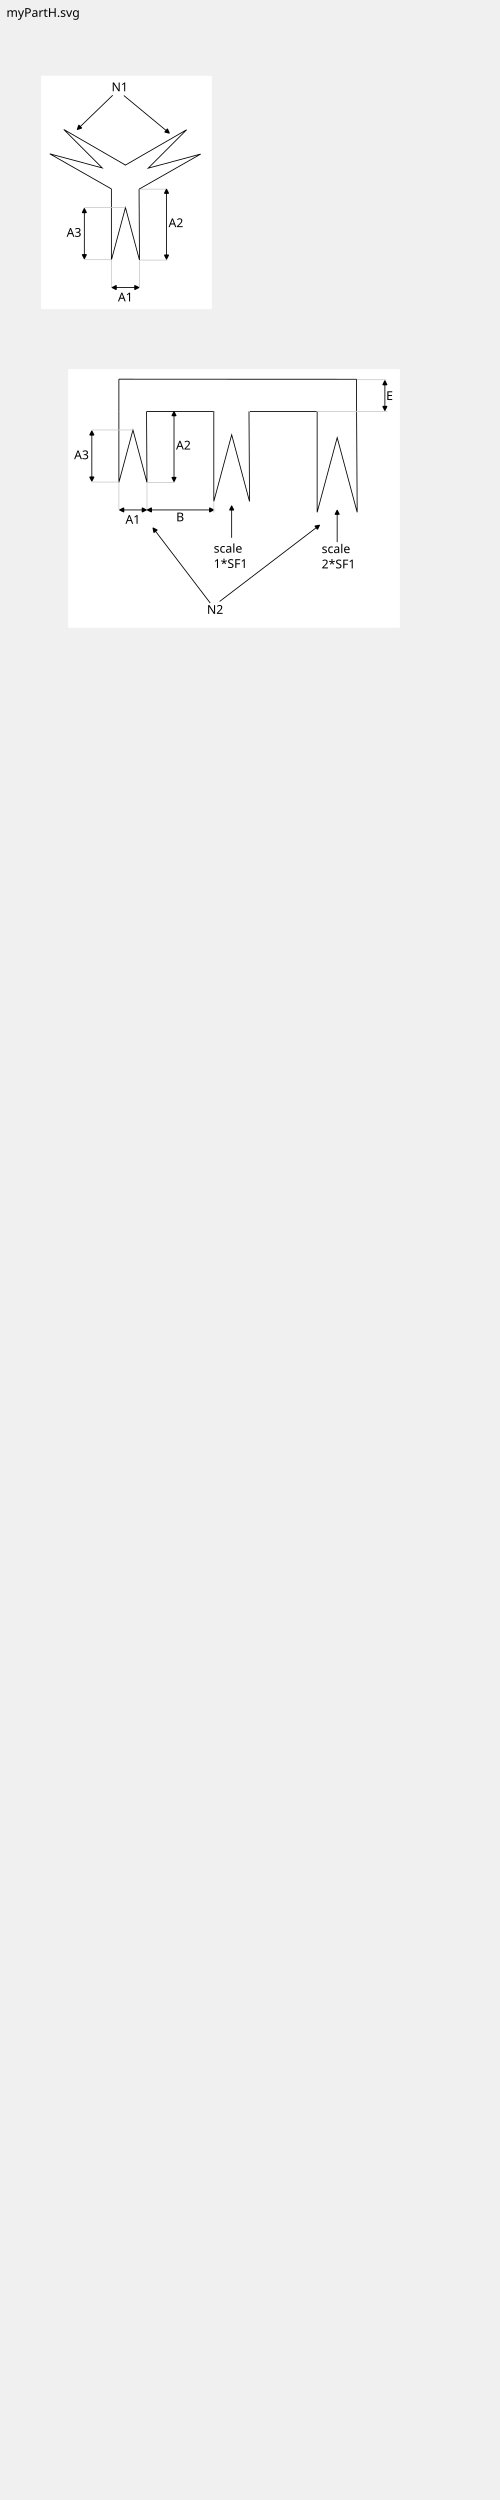
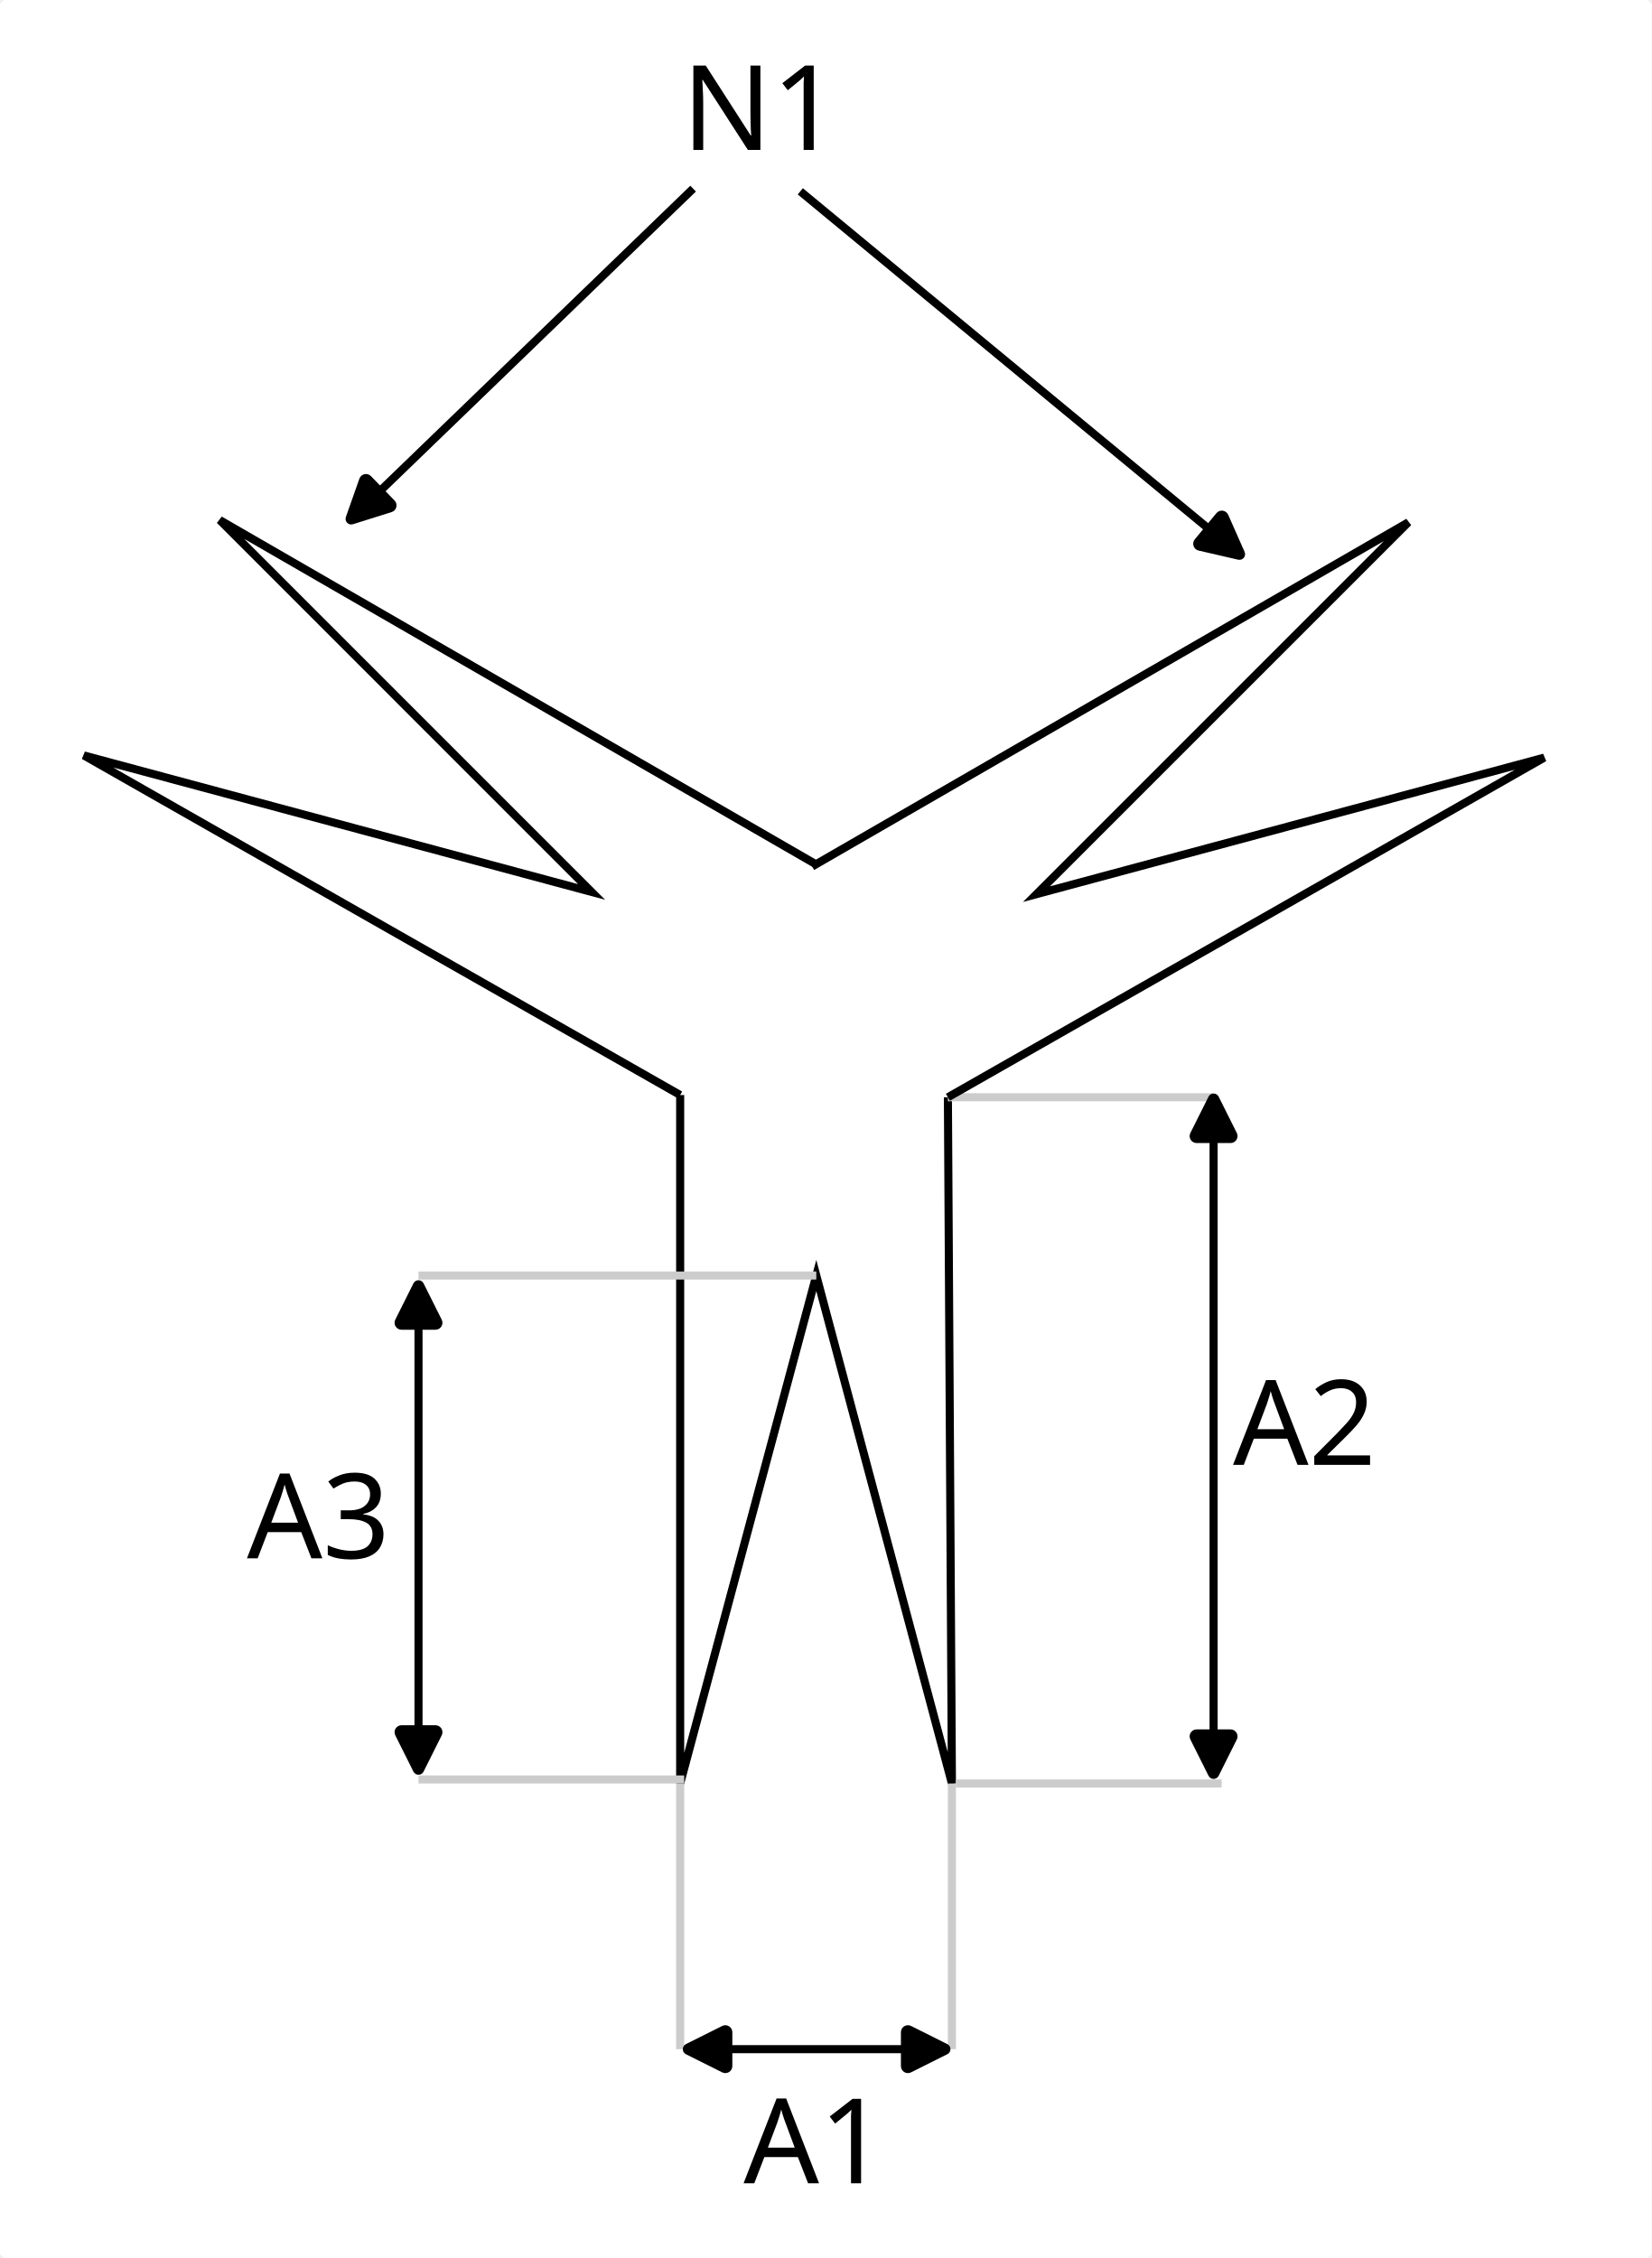
- <svg xmlns="http://www.w3.org/2000/svg" width="600" height="3000" viewBox="0 0 158.75 793.75" version="1.1" id="svg1">
+ <svg xmlns="http://www.w3.org/2000/svg" width="204.841" height="280.067" viewBox="0 0 54.198 74.101" version="1.1" id="svg1">
  <defs id="defs1">
-     <rect x="467.388" y="534.013" width="32.798" height="39.383" id="rect6" />
    <rect x="125.877" y="96.511" width="69.552" height="38.511" id="rect13" />
-     <rect x="248.82" y="719.465" width="43.596" height="38.659" id="rect12" />
-     <marker style="overflow:visible" id="marker12" refX="0" refY="0" orient="auto-start-reverse" markerWidth="1" markerHeight="1" viewBox="0 0 1 1" preserveAspectRatio="xMidYMid">
-       <path transform="scale(0.7)" d="m -0.211,-4.106 6.422,3.211 a 1,1 90 0 1 0,1.789 L -0.211,4.106 A 1.236,1.236 31.717 0 1 -2,3 v -6 a 1.236,1.236 148.283 0 1 1.789,-1.106 z" style="fill:context-stroke;fill-rule:evenodd;stroke:none" id="path12" />
-     </marker>
-     <rect x="243.344" y="666.162" width="82.16" height="39.772" id="rect11" />
-     <rect x="193.337" y="645.317" width="35.785" height="28.538" id="rect10" />
    <rect x="284.527" y="287.98" width="31.916" height="30.2" id="rect5" />
    <rect x="266.632" y="246.731" width="38.136" height="22.3" id="rect4" />
    <rect x="245.721" y="280.35" width="34.265" height="31.189" id="rect3" />
    <marker style="overflow:visible" id="RoundedArrow" refX="0" refY="0" orient="auto-start-reverse" markerWidth="1" markerHeight="1" viewBox="0 0 1 1" preserveAspectRatio="xMidYMid">
      <path transform="scale(0.7)" d="m -0.211,-4.106 6.422,3.211 a 1,1 90 0 1 0,1.789 L -0.211,4.106 A 1.236,1.236 31.717 0 1 -2,3 v -6 a 1.236,1.236 148.283 0 1 1.789,-1.106 z" style="fill:context-stroke;fill-rule:evenodd;stroke:none" id="path8" />
    </marker>
-     <rect x="7.744" y="7.286" width="204.176" height="53.976" id="rect1" />
    <marker style="overflow:visible" id="RoundedArrow-2" refX="0" refY="0" orient="auto-start-reverse" markerWidth="1" markerHeight="1" viewBox="0 0 1 1" preserveAspectRatio="xMidYMid">
      <path transform="scale(0.7)" d="m -0.211,-4.106 6.422,3.211 a 1,1 90 0 1 0,1.789 L -0.211,4.106 A 1.236,1.236 31.717 0 1 -2,3 v -6 a 1.236,1.236 148.283 0 1 1.789,-1.106 z" style="fill:context-stroke;fill-rule:evenodd;stroke:none" id="path8-6" />
    </marker>
    <marker style="overflow:visible" id="RoundedArrow-2-8" refX="0" refY="0" orient="auto-start-reverse" markerWidth="1" markerHeight="1" viewBox="0 0 1 1" preserveAspectRatio="xMidYMid">
      <path transform="scale(0.7)" d="m -0.211,-4.106 6.422,3.211 a 1,1 90 0 1 0,1.789 L -0.211,4.106 A 1.236,1.236 31.717 0 1 -2,3 v -6 a 1.236,1.236 148.283 0 1 1.789,-1.106 z" style="fill:context-stroke;fill-rule:evenodd;stroke:none" id="path8-6-9" />
-     </marker>
-     <marker style="overflow:visible" id="RoundedArrow-1" refX="0" refY="0" orient="auto-start-reverse" markerWidth="1" markerHeight="1" viewBox="0 0 1 1" preserveAspectRatio="xMidYMid">
-       <path transform="scale(0.7)" d="m -0.211,-4.106 6.422,3.211 a 1,1 90 0 1 0,1.789 L -0.211,4.106 A 1.236,1.236 31.717 0 1 -2,3 v -6 a 1.236,1.236 148.283 0 1 1.789,-1.106 z" style="fill:context-stroke;fill-rule:evenodd;stroke:none" id="path8-0" />
-     </marker>
-     <marker style="overflow:visible" id="RoundedArrow-2-3" refX="0" refY="0" orient="auto-start-reverse" markerWidth="1" markerHeight="1" viewBox="0 0 1 1" preserveAspectRatio="xMidYMid">
-       <path transform="scale(0.7)" d="m -0.211,-4.106 6.422,3.211 a 1,1 90 0 1 0,1.789 L -0.211,4.106 A 1.236,1.236 31.717 0 1 -2,3 v -6 a 1.236,1.236 148.283 0 1 1.789,-1.106 z" style="fill:context-stroke;fill-rule:evenodd;stroke:none" id="path8-6-2" />
-     </marker>
-     <marker style="overflow:visible" id="RoundedArrow-2-8-6" refX="0" refY="0" orient="auto-start-reverse" markerWidth="1" markerHeight="1" viewBox="0 0 1 1" preserveAspectRatio="xMidYMid">
-       <path transform="scale(0.7)" d="m -0.211,-4.106 6.422,3.211 a 1,1 90 0 1 0,1.789 L -0.211,4.106 A 1.236,1.236 31.717 0 1 -2,3 v -6 a 1.236,1.236 148.283 0 1 1.789,-1.106 z" style="fill:context-stroke;fill-rule:evenodd;stroke:none" id="path8-6-9-1" />
-     </marker>
-     <rect x="245.721" y="280.35" width="34.265" height="31.189" id="rect3-5" />
-     <rect x="266.632" y="246.731" width="38.136" height="22.3" id="rect4-4" />
-     <rect x="284.527" y="287.98" width="31.916" height="30.2" id="rect5-7" />
-     <marker style="overflow:visible" id="RoundedArrow-1-6" refX="0" refY="0" orient="auto-start-reverse" markerWidth="1" markerHeight="1" viewBox="0 0 1 1" preserveAspectRatio="xMidYMid">
-       <path transform="scale(0.7)" d="m -0.211,-4.106 6.422,3.211 a 1,1 90 0 1 0,1.789 L -0.211,4.106 A 1.236,1.236 31.717 0 1 -2,3 v -6 a 1.236,1.236 148.283 0 1 1.789,-1.106 z" style="fill:context-stroke;fill-rule:evenodd;stroke:none" id="path8-0-6" />
-     </marker>
-     <rect x="243.344" y="666.162" width="82.16" height="39.772" id="rect11-2" />
-     <marker style="overflow:visible" id="marker12-6" refX="0" refY="0" orient="auto-start-reverse" markerWidth="1" markerHeight="1" viewBox="0 0 1 1" preserveAspectRatio="xMidYMid">
-       <path transform="scale(0.7)" d="m -0.211,-4.106 6.422,3.211 a 1,1 90 0 1 0,1.789 L -0.211,4.106 A 1.236,1.236 31.717 0 1 -2,3 v -6 a 1.236,1.236 148.283 0 1 1.789,-1.106 z" style="fill:context-stroke;fill-rule:evenodd;stroke:none" id="path12-1" />
-     </marker>
-     <marker style="overflow:visible" id="marker12-0" refX="0" refY="0" orient="auto-start-reverse" markerWidth="1" markerHeight="1" viewBox="0 0 1 1" preserveAspectRatio="xMidYMid">
-       <path transform="scale(0.7)" d="m -0.211,-4.106 6.422,3.211 a 1,1 90 0 1 0,1.789 L -0.211,4.106 A 1.236,1.236 31.717 0 1 -2,3 v -6 a 1.236,1.236 148.283 0 1 1.789,-1.106 z" style="fill:context-stroke;fill-rule:evenodd;stroke:none" id="path12-9" />
-     </marker>
-     <marker style="overflow:visible" id="marker12-0-1" refX="0" refY="0" orient="auto-start-reverse" markerWidth="1" markerHeight="1" viewBox="0 0 1 1" preserveAspectRatio="xMidYMid">
-       <path transform="scale(0.7)" d="m -0.211,-4.106 6.422,3.211 a 1,1 90 0 1 0,1.789 L -0.211,4.106 A 1.236,1.236 31.717 0 1 -2,3 v -6 a 1.236,1.236 148.283 0 1 1.789,-1.106 z" style="fill:context-stroke;fill-rule:evenodd;stroke:none" id="path12-9-5" />
    </marker>
    <marker style="overflow:visible" id="marker12-0-1-7" refX="0" refY="0" orient="auto-start-reverse" markerWidth="1" markerHeight="1" viewBox="0 0 1 1" preserveAspectRatio="xMidYMid">
      <path transform="scale(0.7)" d="m -0.211,-4.106 6.422,3.211 a 1,1 90 0 1 0,1.789 L -0.211,4.106 A 1.236,1.236 31.717 0 1 -2,3 v -6 a 1.236,1.236 148.283 0 1 1.789,-1.106 z" style="fill:context-stroke;fill-rule:evenodd;stroke:none" id="path12-9-5-3" />
    </marker>
    <marker style="overflow:visible" id="marker12-0-1-7-9" refX="0" refY="0" orient="auto-start-reverse" markerWidth="1" markerHeight="1" viewBox="0 0 1 1" preserveAspectRatio="xMidYMid">
      <path transform="scale(0.7)" d="m -0.211,-4.106 6.422,3.211 a 1,1 90 0 1 0,1.789 L -0.211,4.106 A 1.236,1.236 31.717 0 1 -2,3 v -6 a 1.236,1.236 148.283 0 1 1.789,-1.106 z" style="fill:context-stroke;fill-rule:evenodd;stroke:none" id="path12-9-5-3-4" />
    </marker>
-     <marker style="overflow:visible" id="RoundedArrow-1-62" refX="0" refY="0" orient="auto-start-reverse" markerWidth="1" markerHeight="1" viewBox="0 0 1 1" preserveAspectRatio="xMidYMid">
-       <path transform="scale(0.7)" d="m -0.211,-4.106 6.422,3.211 a 1,1 90 0 1 0,1.789 L -0.211,4.106 A 1.236,1.236 31.717 0 1 -2,3 v -6 a 1.236,1.236 148.283 0 1 1.789,-1.106 z" style="fill:context-stroke;fill-rule:evenodd;stroke:none" id="path8-0-9" />
-     </marker>
  </defs>
-   <g id="layer1">
-     <rect style="fill:#ffffff;stroke:#ffffff;stroke-width:0.265;stroke-linejoin:bevel" id="rect2" width="105.057" height="81.832" x="21.808" y="117.334" />
+   <g id="layer1" transform="translate(-13.04426,-24.04816)">
    <rect style="fill:#ffffff;stroke:#ffffff;stroke-width:0.265;stroke-linejoin:bevel" id="rect14" width="53.933" height="73.836" x="13.177" y="24.181" />
-     <text xml:space="preserve" transform="scale(0.2645833)" id="text1" style="font-size:14.667px;line-height:1.25;font-family:sans-serif;white-space:pre;shape-inside:url(#rect1);display:inline">
-       <tspan x="7.744" y="20.262" id="tspan16">myPartH.svg</tspan>
-     </text>
    <path style="fill:none;stroke:#000000;stroke-width:0.265px;stroke-linecap:butt;stroke-linejoin:miter;stroke-opacity:1" d="M 35.365,59.984 V 82.577 l 4.467,-16.67 4.451,16.67 -0.132,-22.52" id="path1" />
    <path style="fill:none;stroke:#cccccc;stroke-width:0.265px;stroke-linecap:butt;stroke-linejoin:miter;stroke-opacity:1" d="m 35.365,82.577 v 8.719" id="path2" />
    <path style="fill:none;stroke:#cccccc;stroke-width:0.265px;stroke-linecap:butt;stroke-linejoin:miter;stroke-opacity:1" d="m 44.283,82.577 v 8.719" id="path2-2" />
    <path style="fill:none;stroke:#000000;stroke-width:0.265;stroke-linecap:butt;stroke-linejoin:miter;stroke-opacity:1;marker-start:url(#RoundedArrow);marker-end:url(#RoundedArrow)" d="m 36.706,91.296 6.274,-3e-6" id="path3" />
    <path style="fill:none;stroke:#cccccc;stroke-width:0.265px;stroke-linecap:butt;stroke-linejoin:miter;stroke-opacity:1" d="m 44.415,82.577 h 8.719" id="path2-2-7" />
    <path style="fill:none;stroke:#cccccc;stroke-width:0.265px;stroke-linecap:butt;stroke-linejoin:miter;stroke-opacity:1" d="m 44.151,60.057 h 8.719" id="path2-2-7-6" />
    <path style="fill:none;stroke:#000000;stroke-width:0.265;stroke-linecap:butt;stroke-linejoin:miter;stroke-opacity:1;marker-start:url(#RoundedArrow-2);marker-end:url(#RoundedArrow-2)" d="m 52.87,61.189 3e-6,19.984" id="path3-7" />
    <path style="fill:none;stroke:#cccccc;stroke-width:0.265px;stroke-linecap:butt;stroke-linejoin:miter;stroke-opacity:1" d="m 26.778,82.445 h 8.719" id="path2-2-7-2" />
    <path style="fill:none;stroke:#cccccc;stroke-width:0.265px;stroke-linecap:butt;stroke-linejoin:miter;stroke-opacity:1" d="M 26.778,65.907 H 39.832" id="path2-2-7-6-9" />
    <path style="fill:none;stroke:#000000;stroke-width:0.265;stroke-linecap:butt;stroke-linejoin:miter;stroke-opacity:1;marker-start:url(#RoundedArrow-2-8);marker-end:url(#RoundedArrow-2-8)" d="m 26.778,67.316 3e-6,13.72" id="path3-7-6" />
    <text xml:space="preserve" transform="matrix(0.2645833,0,0,0.2645833,-27.56827,18.08785)" id="text3" style="font-size:14.667px;line-height:1.25;font-family:sans-serif;white-space:pre;shape-inside:url(#rect3);display:inline">
-       <tspan x="245.721" y="293.326" id="tspan17">A1</tspan>
+       <tspan x="245.721" y="293.326" id="tspan1">A1</tspan>
    </text>
    <text xml:space="preserve" transform="matrix(0.2645833,0,0,0.2645833,-17.03824,3.40744)" id="text4" style="font-size:14.667px;line-height:1.25;font-family:sans-serif;white-space:pre;shape-inside:url(#rect4);display:inline">
-       <tspan x="266.631" y="259.707" id="tspan18">A2</tspan>
+       <tspan x="266.631" y="259.707" id="tspan2">A2</tspan>
    </text>
    <text xml:space="preserve" transform="matrix(0.2645833,0,0,0.2645833,-54.13338,-4.439443)" id="text5" style="font-size:14.667px;line-height:1.25;font-family:sans-serif;white-space:pre;shape-inside:url(#rect5);display:inline">
-       <tspan x="284.527" y="300.957" id="tspan19">A3</tspan>
+       <tspan x="284.527" y="300.957" id="tspan3">A3</tspan>
    </text>
    <path style="fill:none;stroke:#000000;stroke-width:0.265px;stroke-linecap:butt;stroke-linejoin:miter;stroke-opacity:1" d="M 39.821,52.412 20.255,41.115 32.458,53.319 15.796,48.839 35.365,59.984" id="path1-3" />
    <path style="fill:none;stroke:#000000;stroke-width:0.265px;stroke-linecap:butt;stroke-linejoin:miter;stroke-opacity:1" d="M 39.695,52.484 59.261,41.188 47.058,53.391 63.72,48.911 44.151,60.057" id="path1-3-7" />
-     <path style="fill:none;stroke:#000000;stroke-width:0.265px;stroke-linecap:butt;stroke-linejoin:miter;stroke-opacity:1" d="m 37.744,130.594 v 22.593 l 4.467,-16.67 4.451,16.67 -0.132,-22.52" id="path4" />
-     <path style="fill:none;stroke:#cccccc;stroke-width:0.265px;stroke-linecap:butt;stroke-linejoin:miter;stroke-opacity:1" d="m 37.744,153.187 v 8.719" id="path5" />
-     <path style="fill:none;stroke:#cccccc;stroke-width:0.265px;stroke-linecap:butt;stroke-linejoin:miter;stroke-opacity:1" d="m 46.662,153.187 v 8.719" id="path2-2-5" />
-     <path style="fill:none;stroke:#000000;stroke-width:0.265;stroke-linecap:butt;stroke-linejoin:miter;stroke-opacity:1;marker-start:url(#RoundedArrow-1);marker-end:url(#RoundedArrow-1)" d="m 39.085,161.906 6.274,-1e-5" id="path6" />
-     <path style="fill:none;stroke:#cccccc;stroke-width:0.265px;stroke-linecap:butt;stroke-linejoin:miter;stroke-opacity:1" d="m 46.794,153.187 h 8.719" id="path2-2-7-69" />
-     <path style="fill:none;stroke:#cccccc;stroke-width:0.265px;stroke-linecap:butt;stroke-linejoin:miter;stroke-opacity:1" d="m 46.53,130.666 h 8.719" id="path2-2-7-6-3" />
-     <path style="fill:none;stroke:#000000;stroke-width:0.265;stroke-linecap:butt;stroke-linejoin:miter;stroke-opacity:1;marker-start:url(#RoundedArrow-2-3);marker-end:url(#RoundedArrow-2-3)" d="m 55.249,131.798 3e-6,19.984" id="path3-7-7" />
-     <path style="fill:none;stroke:#cccccc;stroke-width:0.265px;stroke-linecap:butt;stroke-linejoin:miter;stroke-opacity:1" d="m 29.157,153.054 h 8.719" id="path2-2-7-2-4" />
-     <path style="fill:none;stroke:#cccccc;stroke-width:0.265px;stroke-linecap:butt;stroke-linejoin:miter;stroke-opacity:1" d="M 29.157,136.517 H 42.211" id="path2-2-7-6-9-5" />
-     <path style="fill:none;stroke:#000000;stroke-width:0.265;stroke-linecap:butt;stroke-linejoin:miter;stroke-opacity:1;marker-start:url(#RoundedArrow-2-8-6);marker-end:url(#RoundedArrow-2-8-6)" d="m 29.157,137.925 3e-6,13.72" id="path3-7-6-2" />
-     <text xml:space="preserve" transform="matrix(0.2645833,0,0,0.2645833,-25.18921,88.69728)" id="text3-5" style="font-size:14.667px;line-height:1.25;font-family:sans-serif;white-space:pre;shape-inside:url(#rect3-5);display:inline">
-       <tspan x="245.721" y="293.326" id="tspan20">A1</tspan>
-     </text>
-     <text xml:space="preserve" transform="matrix(0.2645833,0,0,0.2645833,-14.65917,74.01687)" id="text4-7" style="font-size:14.667px;line-height:1.25;font-family:sans-serif;white-space:pre;shape-inside:url(#rect4-4);display:inline">
-       <tspan x="266.631" y="259.707" id="tspan21">A2</tspan>
-     </text>
-     <text xml:space="preserve" transform="matrix(0.2645833,0,0,0.2645833,-51.75431,66.16999)" id="text5-4" style="font-size:14.667px;line-height:1.25;font-family:sans-serif;white-space:pre;shape-inside:url(#rect5-7);display:inline">
-       <tspan x="284.527" y="300.957" id="tspan22">A3</tspan>
-     </text>
-     <path style="fill:none;stroke:#000000;stroke-width:0.265px;stroke-linecap:butt;stroke-linejoin:miter;stroke-opacity:1" d="M 46.53,130.666 H 67.728" id="path7" />
-     <path style="fill:none;stroke:#000000;stroke-width:0.265px;stroke-linecap:butt;stroke-linejoin:miter;stroke-opacity:1" d="m 67.883,130.521 v 28.683 l 5.678,-21.163 5.659,21.163 -0.168,-28.591" id="path4-8" />
-     <path style="fill:none;stroke:#000000;stroke-width:0.265px;stroke-linecap:butt;stroke-linejoin:miter;stroke-opacity:1" d="M 79.352,130.653 H 100.55" id="path7-4" />
-     <path style="fill:none;stroke:#000000;stroke-width:0.265px;stroke-linecap:butt;stroke-linejoin:miter;stroke-opacity:1" d="m 100.693,130.515 v 32.143 l 6.367,-23.717 6.345,23.717 -0.189,-32.04" id="path4-8-9" />
-     <path style="fill:none;stroke:#000000;stroke-width:0.265px;stroke-linecap:butt;stroke-linejoin:miter;stroke-opacity:1" d="M 37.744,130.594 V 120.389" id="path9" />
-     <path style="fill:none;stroke:#000000;stroke-width:0.265px;stroke-linecap:butt;stroke-linejoin:miter;stroke-opacity:1" d="M 113.215,130.618 V 120.413" id="path9-8" />
-     <path style="fill:none;stroke:#000000;stroke-width:0.265px;stroke-linecap:butt;stroke-linejoin:miter;stroke-opacity:1" d="m 37.744,120.389 75.471,0.025" id="path10" />
-     <path style="fill:none;stroke:#000000;stroke-width:0.265;stroke-linecap:butt;stroke-linejoin:miter;stroke-opacity:1;marker-start:url(#RoundedArrow-1-6);marker-end:url(#RoundedArrow-1-6)" d="m 47.886,161.906 18.857,-1e-5" id="path6-5" />
-     <path style="fill:none;stroke:#cccccc;stroke-width:0.265px;stroke-linecap:butt;stroke-linejoin:miter;stroke-opacity:1" d="m 67.883,159.238 v 3.453" id="path2-2-5-7" />
-     <text xml:space="preserve" transform="matrix(0.2645833,0,0,0.2645833,4.776512,-8.653513)" id="text10" style="font-size:14.667px;line-height:1.25;font-family:sans-serif;white-space:pre;shape-inside:url(#rect10);display:inline">
-       <tspan x="193.338" y="658.295" id="tspan23">B</tspan>
-     </text>
-     <text xml:space="preserve" transform="matrix(0.2645833,0,0,0.2645833,3.453791,-4.216797)" id="text11" style="font-size:14.667px;line-height:1.25;font-family:sans-serif;white-space:pre;shape-inside:url(#rect11);display:inline">
-       <tspan x="243.344" y="679.139" id="tspan24">scale
- </tspan>
-       <tspan x="243.344" y="697.472" id="tspan25">1*SF1</tspan>
-     </text>
-     <text xml:space="preserve" transform="matrix(0.2645833,0,0,0.2645833,37.73517,-4.077903)" id="text11-2" style="font-size:14.667px;line-height:1.25;font-family:sans-serif;white-space:pre;shape-inside:url(#rect11-2);display:inline">
-       <tspan x="243.344" y="679.139" id="tspan26">scale
- </tspan>
-       <tspan x="243.344" y="697.472" id="tspan27">2*SF1</tspan>
-     </text>
-     <path style="fill:none;stroke:#000000;stroke-width:0.265px;stroke-linecap:butt;stroke-linejoin:miter;stroke-opacity:1;marker-end:url(#marker12)" d="m 73.551,170.75 v -9.019" id="path11" />
-     <path style="fill:none;stroke:#000000;stroke-width:0.265px;stroke-linecap:butt;stroke-linejoin:miter;stroke-opacity:1;marker-end:url(#marker12-6)" d="m 107.048,172.121 v -9.019" id="path11-9" />
-     <text xml:space="preserve" transform="matrix(0.2645833,0,0,0.2645833,-0.1224015,1.104492)" id="text12" style="font-size:14.667px;line-height:1.25;font-family:sans-serif;white-space:pre;shape-inside:url(#rect12);display:inline">
-       <tspan x="248.82" y="732.441" id="tspan28">N2</tspan>
-     </text>
-     <path style="fill:none;stroke:#000000;stroke-width:0.265px;stroke-linecap:butt;stroke-linejoin:miter;stroke-opacity:1;marker-end:url(#marker12-0)" d="M 66.746,191.456 49.262,168.516" id="path11-7" />
-     <path style="fill:none;stroke:#000000;stroke-width:0.265px;stroke-linecap:butt;stroke-linejoin:miter;stroke-opacity:1;marker-end:url(#marker12-0-1)" d="m 69.727,190.963 30.833,-23.541" id="path11-7-7" />
    <text xml:space="preserve" transform="matrix(0.2645833,0,0,0.2645833,2.116667,0)" id="text13" style="font-size:14.667px;line-height:1.25;font-family:sans-serif;white-space:pre;shape-inside:url(#rect13);display:inline">
-       <tspan x="125.877" y="109.488" id="tspan29">N1</tspan>
+       <tspan x="125.877" y="109.488" id="tspan4">N1</tspan>
    </text>
    <path style="fill:none;stroke:#000000;stroke-width:0.265px;stroke-linecap:butt;stroke-linejoin:miter;stroke-opacity:1;marker-end:url(#marker12-0-1-7)" d="M 39.307,30.327 52.894,41.554" id="path11-7-7-5" />
    <path style="fill:none;stroke:#000000;stroke-width:0.265px;stroke-linecap:butt;stroke-linejoin:miter;stroke-opacity:1;marker-end:url(#marker12-0-1-7-9)" d="M 35.79,30.238 25.339,40.332" id="path11-7-7-5-1" />
-     <path style="fill:none;stroke:#cccccc;stroke-width:0.265px;stroke-linecap:butt;stroke-linejoin:miter;stroke-opacity:1" d="m 100.56,130.648 h 22.425" id="path2-2-7-6-9-5-5" />
-     <path style="fill:none;stroke:#000000;stroke-width:0.265;stroke-linecap:butt;stroke-linejoin:miter;stroke-opacity:1;marker-start:url(#RoundedArrow-1-62);marker-end:url(#RoundedArrow-1-62)" d="m 122.199,129.22 -1e-5,-7.247" id="path6-7" />
-     <path style="fill:none;stroke:#cccccc;stroke-width:0.265px;stroke-linecap:butt;stroke-linejoin:miter;stroke-opacity:1" d="m 113.348,120.546 h 9.238" id="path2-2-7-6-9-5-5-6" />
-     <text xml:space="preserve" transform="matrix(0.2645833,0,0,0.2645833,-1.059257,-17.71335)" id="text2" style="font-size:14.667px;line-height:1.25;font-family:sans-serif;white-space:pre;shape-inside:url(#rect6);display:inline">
-       <tspan x="467.389" y="546.99" id="tspan30">E</tspan>
-     </text>
  </g>
</svg>
